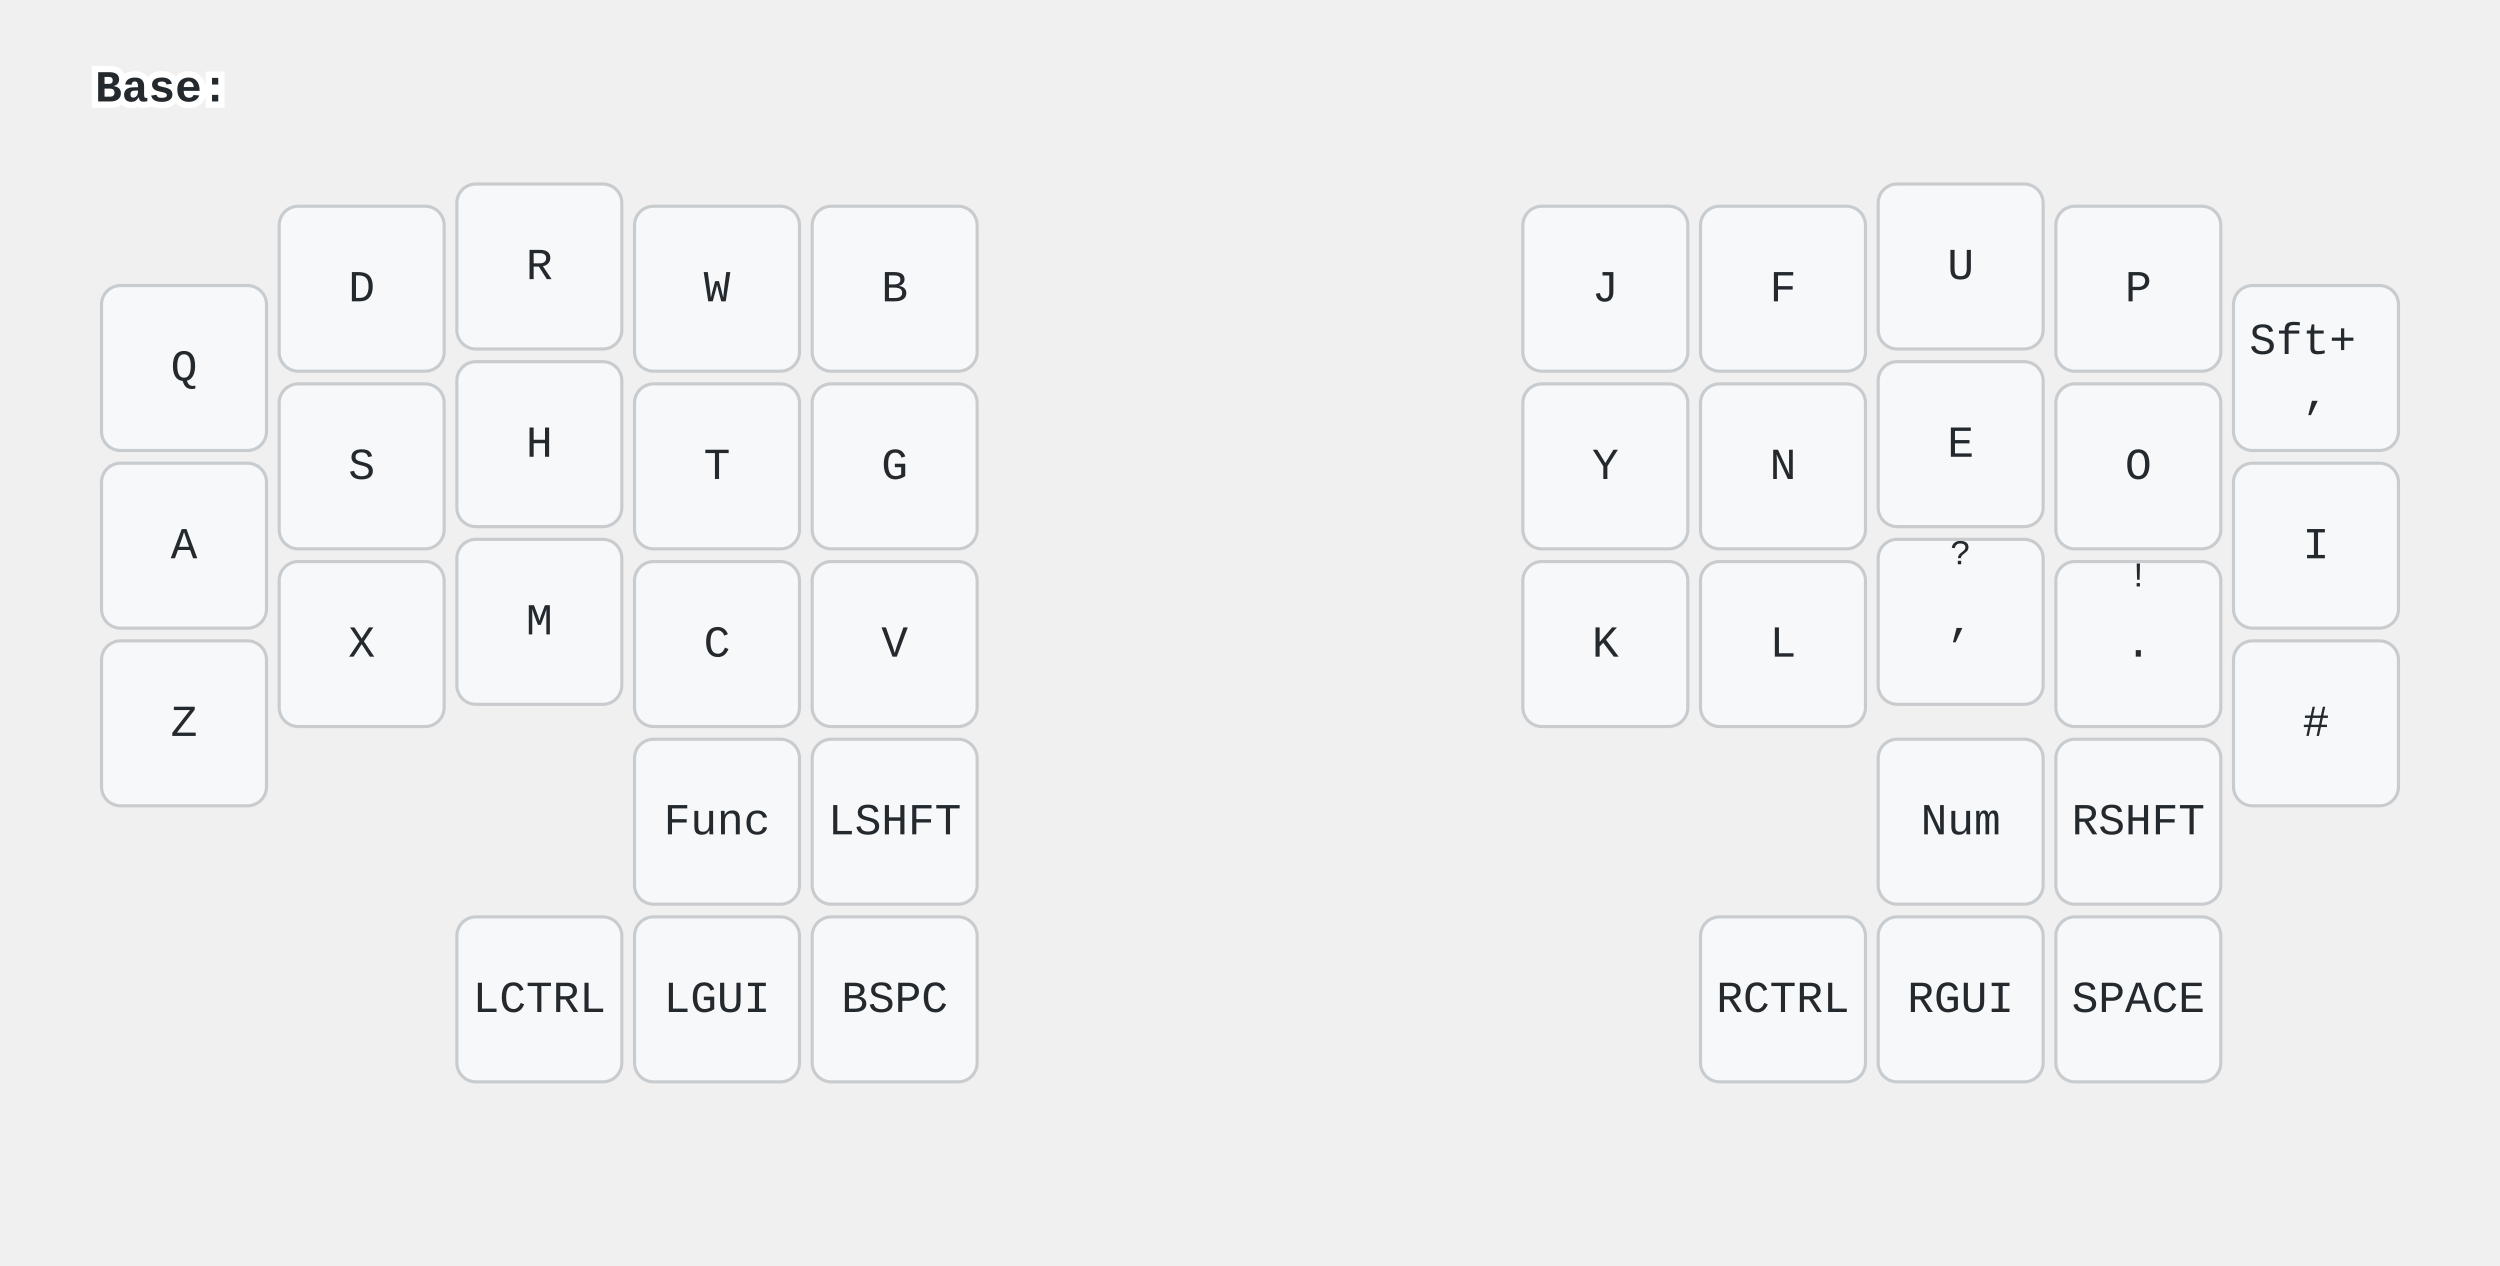
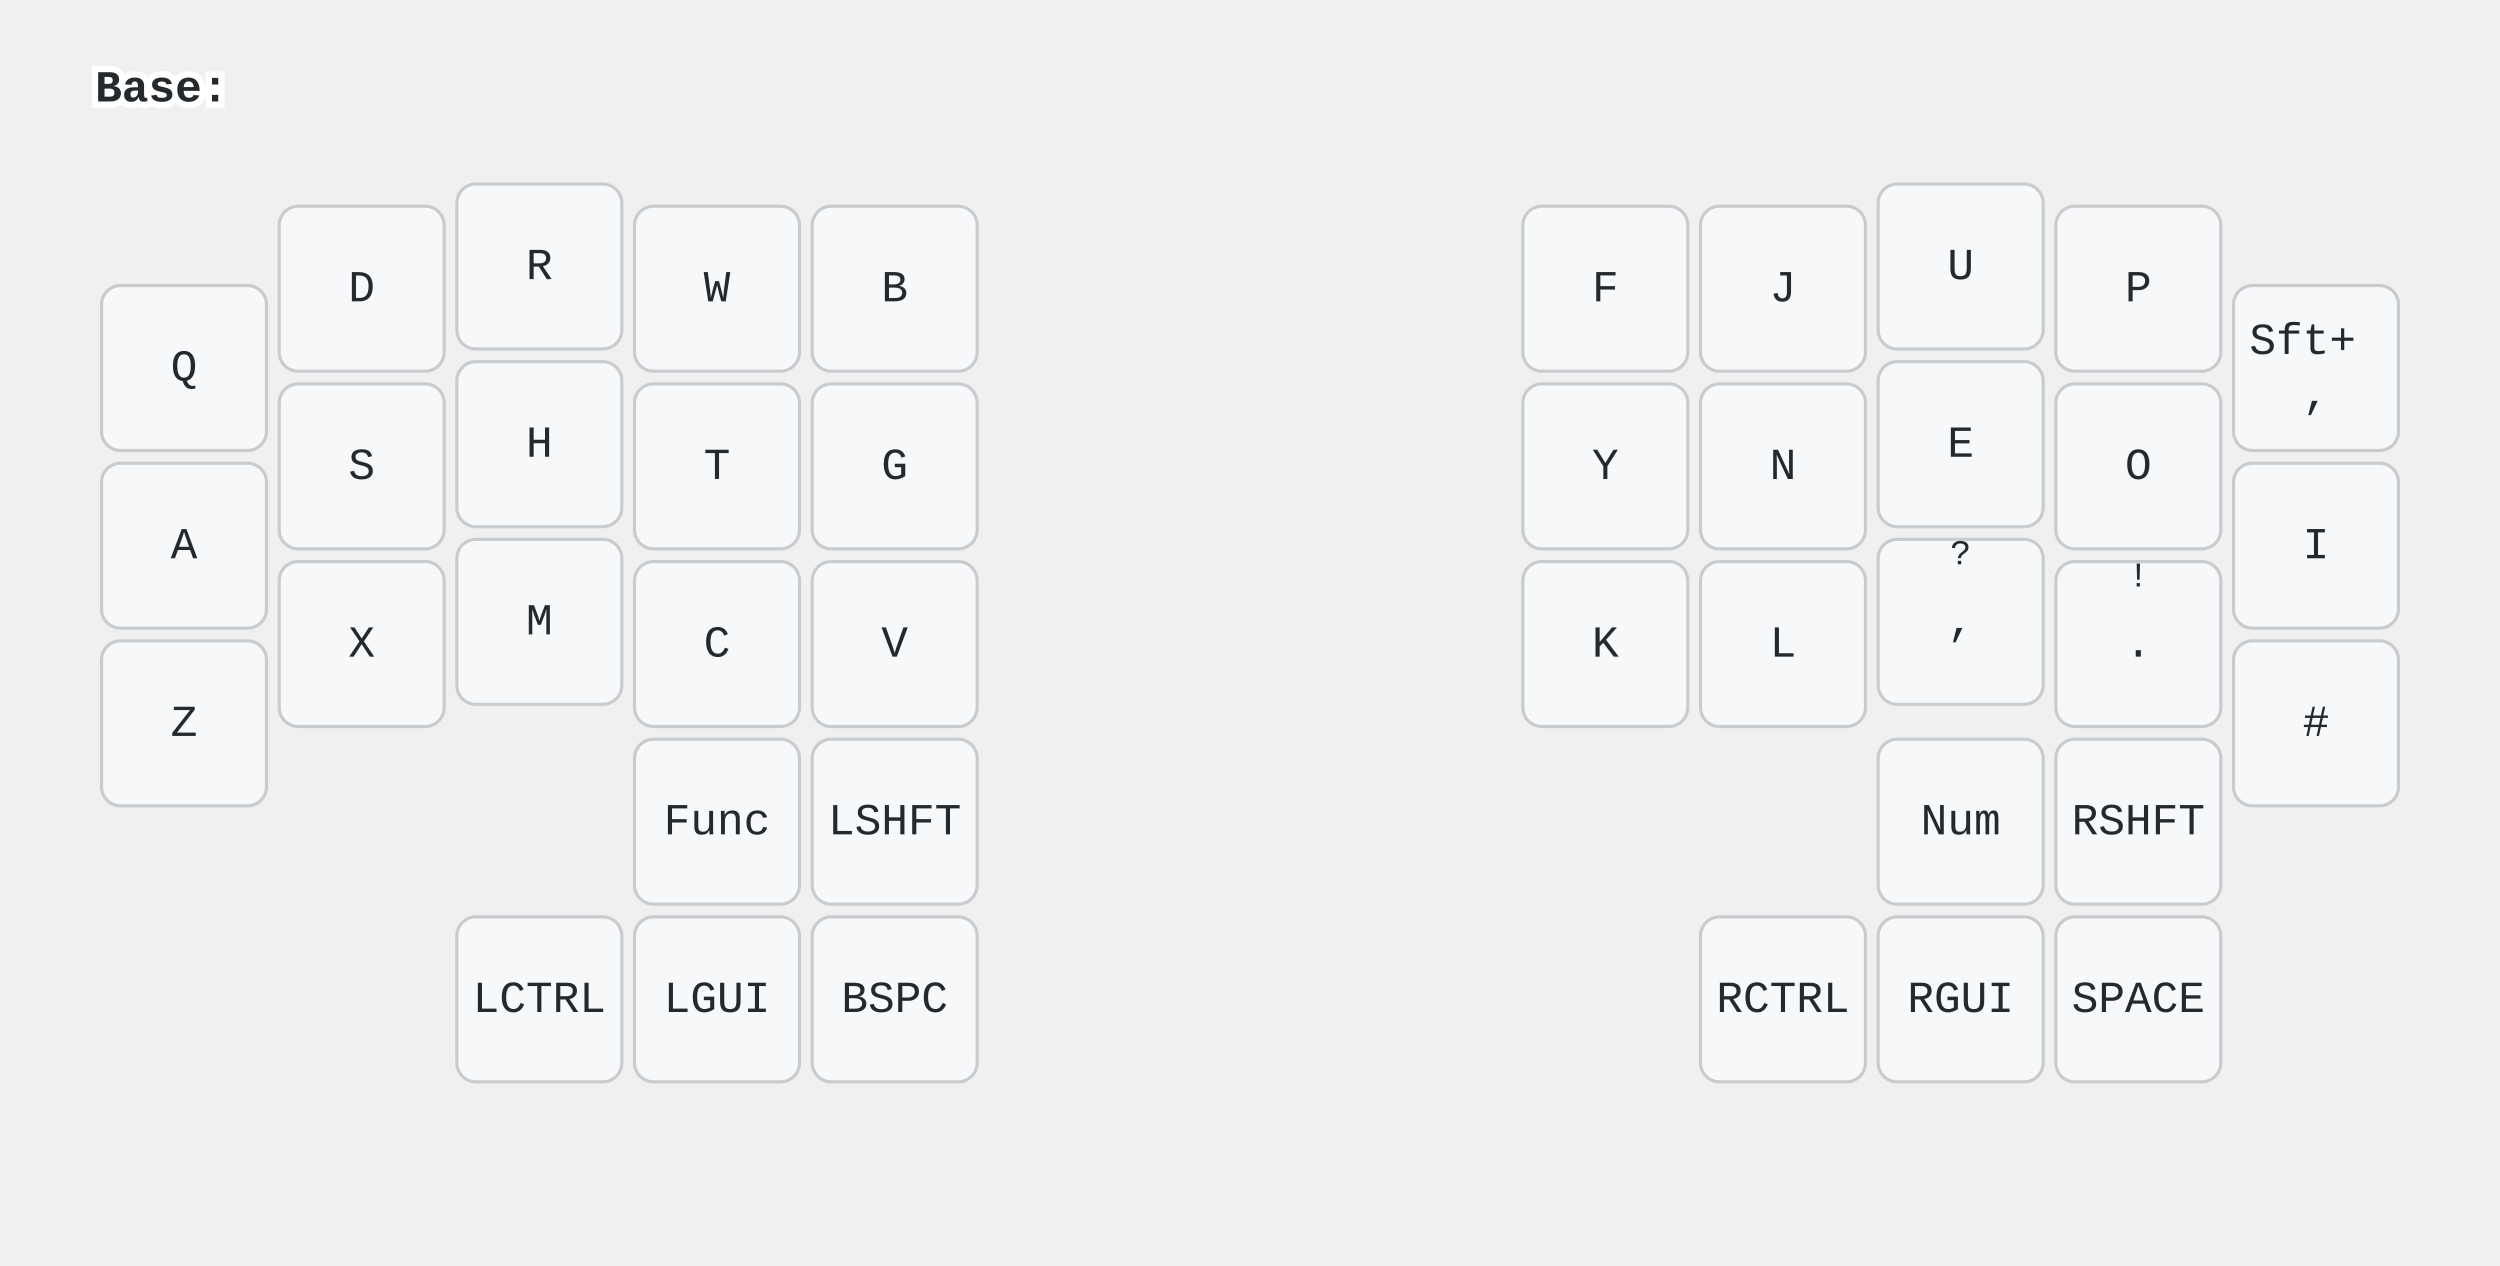
<svg xmlns="http://www.w3.org/2000/svg" width="788" height="399" viewBox="0 0 788 399" class="keymap">
  <style>/* inherit to force styles through use tags */
svg path {
    fill: inherit;
}

/* font and background color specifications */
svg.keymap {
    font-family: SFMono-Regular,Consolas,Liberation Mono,Menlo,monospace;
    font-size: 14px;
    font-kerning: normal;
    text-rendering: optimizeLegibility;
    fill: #24292e;
}

/* default key styling */
rect.key {
    fill: #f6f8fa;
}

rect.key, rect.combo {
    stroke: #c9cccf;
    stroke-width: 1;
}

/* default key side styling, only used is draw_key_sides is set */
rect.side {
    filter: brightness(90%);
}

/* color accent for combo boxes */
rect.combo, rect.combo-separate {
    fill: #cdf;
}

/* color accent for held keys */
rect.held, rect.combo.held {
    fill: #fdd;
}

/* color accent for ghost (optional) keys */
rect.ghost, rect.combo.ghost {
    stroke-dasharray: 4, 4;
    stroke-width: 2;
}

text {
    text-anchor: middle;
    dominant-baseline: middle;
}

/* styling for layer labels */
text.label {
    font-weight: bold;
    text-anchor: start;
    stroke: white;
    stroke-width: 4;
    paint-order: stroke;
}

/* styling for optional footer */
text.footer {
    text-anchor: end;
    dominant-baseline: auto;
    stroke: white;
    stroke-width: 4;
    paint-order: stroke;
}

/* styling for combo tap, and key non-tap label text */
text.combo, text.hold, text.shifted, text.left, text.right {
    font-size: 11px;
}

text.hold {
    text-anchor: middle;
    dominant-baseline: auto;
}

text.shifted {
    text-anchor: middle;
    dominant-baseline: hanging;
}

text.left {
    text-anchor: start;
}

text.right {
    text-anchor: end;
}

text.layer-activator {
    text-decoration: underline;
}

/* styling for hold/shifted label text in combo box */
text.combo.hold, text.combo.shifted, text.combo.left, text.combo.right {
    font-size: 8px;
}

/* lighter symbol for transparent keys */
text.trans {
    fill: #7b7e81;
}

/* styling for combo dendrons */
path.combo {
    stroke-width: 1;
    stroke: gray;
    fill: none;
}

/* Start Tabler Icons Cleanup */
/* cannot use height/width with glyphs */
.icon-tabler &gt; path {
    fill: inherit;
    stroke: inherit;
    stroke-width: 2;
}
/* hide tabler's default box */
.icon-tabler &gt; path[stroke="none"][fill="none"] {
    visibility: hidden;
}
/* End Tabler Icons Cleanup */

@media (prefers-color-scheme: dark) {
svg.keymap { fill: #d1d6db; }
rect.key { fill: #3f4750; }
rect.key, rect.combo { stroke: #60666c; }
rect.combo, rect.combo-separate { fill: #1f3d7a; }
rect.held, rect.combo.held { fill: #854747; }
text.label, text.footer { stroke: black; }
text.trans { fill: #7e8184; }
path.combo { stroke: #7f7f7f; }

}</style>
  <g transform="translate(30, 0)" class="layer-Base">
    <text x="0" y="28" class="label" id="Base">Base:</text>
    <g transform="translate(0, 56)">
      <g transform="translate(28, 60)" class="key keypos-0">
        <rect rx="6" ry="6" x="-26" y="-26" width="52" height="52" class="key" />
        <text x="0" y="0" class="key tap">Q</text>
      </g>
      <g transform="translate(84, 35)" class="key keypos-1">
        <rect rx="6" ry="6" x="-26" y="-26" width="52" height="52" class="key" />
        <text x="0" y="0" class="key tap">D</text>
      </g>
      <g transform="translate(140, 28)" class="key keypos-2">
        <rect rx="6" ry="6" x="-26" y="-26" width="52" height="52" class="key" />
        <text x="0" y="0" class="key tap">R</text>
      </g>
      <g transform="translate(196, 35)" class="key keypos-3">
        <rect rx="6" ry="6" x="-26" y="-26" width="52" height="52" class="key" />
        <text x="0" y="0" class="key tap">W</text>
      </g>
      <g transform="translate(252, 35)" class="key keypos-4">
        <rect rx="6" ry="6" x="-26" y="-26" width="52" height="52" class="key" />
        <text x="0" y="0" class="key tap">B</text>
      </g>
      <g transform="translate(476, 35)" class="key keypos-5">
        <rect rx="6" ry="6" x="-26" y="-26" width="52" height="52" class="key" />
+         <text x="0" y="0" class="key tap">F</text>
+       </g>
+       <g transform="translate(532, 35)" class="key keypos-6">
+         <rect rx="6" ry="6" x="-26" y="-26" width="52" height="52" class="key" />
        <text x="0" y="0" class="key tap">J</text>
-       </g>
-       <g transform="translate(532, 35)" class="key keypos-6">
-         <rect rx="6" ry="6" x="-26" y="-26" width="52" height="52" class="key" />
-         <text x="0" y="0" class="key tap">F</text>
      </g>
      <g transform="translate(588, 28)" class="key keypos-7">
        <rect rx="6" ry="6" x="-26" y="-26" width="52" height="52" class="key" />
        <text x="0" y="0" class="key tap">U</text>
      </g>
      <g transform="translate(644, 35)" class="key keypos-8">
        <rect rx="6" ry="6" x="-26" y="-26" width="52" height="52" class="key" />
        <text x="0" y="0" class="key tap">P</text>
      </g>
      <g transform="translate(700, 60)" class="key keypos-9">
        <rect rx="6" ry="6" x="-26" y="-26" width="52" height="52" class="key" />
        <text x="0" y="0" class="key tap">
          <tspan x="0" dy="-0.6em">Sft+</tspan>
          <tspan x="0" dy="1.2em">,</tspan>
        </text>
      </g>
      <g transform="translate(28, 116)" class="key keypos-10">
        <rect rx="6" ry="6" x="-26" y="-26" width="52" height="52" class="key" />
        <text x="0" y="0" class="key tap">A</text>
      </g>
      <g transform="translate(84, 91)" class="key keypos-11">
        <rect rx="6" ry="6" x="-26" y="-26" width="52" height="52" class="key" />
        <text x="0" y="0" class="key tap">S</text>
      </g>
      <g transform="translate(140, 84)" class="key keypos-12">
        <rect rx="6" ry="6" x="-26" y="-26" width="52" height="52" class="key" />
        <text x="0" y="0" class="key tap">H</text>
      </g>
      <g transform="translate(196, 91)" class="key keypos-13">
        <rect rx="6" ry="6" x="-26" y="-26" width="52" height="52" class="key" />
        <text x="0" y="0" class="key tap">T</text>
      </g>
      <g transform="translate(252, 91)" class="key keypos-14">
        <rect rx="6" ry="6" x="-26" y="-26" width="52" height="52" class="key" />
        <text x="0" y="0" class="key tap">G</text>
      </g>
      <g transform="translate(476, 91)" class="key keypos-15">
        <rect rx="6" ry="6" x="-26" y="-26" width="52" height="52" class="key" />
        <text x="0" y="0" class="key tap">Y</text>
      </g>
      <g transform="translate(532, 91)" class="key keypos-16">
        <rect rx="6" ry="6" x="-26" y="-26" width="52" height="52" class="key" />
        <text x="0" y="0" class="key tap">N</text>
      </g>
      <g transform="translate(588, 84)" class="key keypos-17">
        <rect rx="6" ry="6" x="-26" y="-26" width="52" height="52" class="key" />
        <text x="0" y="0" class="key tap">E</text>
      </g>
      <g transform="translate(644, 91)" class="key keypos-18">
        <rect rx="6" ry="6" x="-26" y="-26" width="52" height="52" class="key" />
        <text x="0" y="0" class="key tap">O</text>
      </g>
      <g transform="translate(700, 116)" class="key keypos-19">
        <rect rx="6" ry="6" x="-26" y="-26" width="52" height="52" class="key" />
        <text x="0" y="0" class="key tap">I</text>
      </g>
      <g transform="translate(28, 172)" class="key keypos-20">
        <rect rx="6" ry="6" x="-26" y="-26" width="52" height="52" class="key" />
        <text x="0" y="0" class="key tap">Z</text>
      </g>
      <g transform="translate(84, 147)" class="key keypos-21">
        <rect rx="6" ry="6" x="-26" y="-26" width="52" height="52" class="key" />
        <text x="0" y="0" class="key tap">X</text>
      </g>
      <g transform="translate(140, 140)" class="key keypos-22">
        <rect rx="6" ry="6" x="-26" y="-26" width="52" height="52" class="key" />
        <text x="0" y="0" class="key tap">M</text>
      </g>
      <g transform="translate(196, 147)" class="key keypos-23">
        <rect rx="6" ry="6" x="-26" y="-26" width="52" height="52" class="key" />
        <text x="0" y="0" class="key tap">C</text>
      </g>
      <g transform="translate(252, 147)" class="key keypos-24">
        <rect rx="6" ry="6" x="-26" y="-26" width="52" height="52" class="key" />
        <text x="0" y="0" class="key tap">V</text>
      </g>
      <g transform="translate(476, 147)" class="key keypos-25">
        <rect rx="6" ry="6" x="-26" y="-26" width="52" height="52" class="key" />
        <text x="0" y="0" class="key tap">K</text>
      </g>
      <g transform="translate(532, 147)" class="key keypos-26">
        <rect rx="6" ry="6" x="-26" y="-26" width="52" height="52" class="key" />
        <text x="0" y="0" class="key tap">L</text>
      </g>
      <g transform="translate(588, 140)" class="key keypos-27">
        <rect rx="6" ry="6" x="-26" y="-26" width="52" height="52" class="key" />
        <text x="0" y="0" class="key tap">,</text>
        <text x="0" y="-24" class="key shifted">?</text>
      </g>
      <g transform="translate(644, 147)" class="key keypos-28">
        <rect rx="6" ry="6" x="-26" y="-26" width="52" height="52" class="key" />
        <text x="0" y="0" class="key tap">.</text>
        <text x="0" y="-24" class="key shifted">!</text>
      </g>
      <g transform="translate(700, 172)" class="key keypos-29">
        <rect rx="6" ry="6" x="-26" y="-26" width="52" height="52" class="key" />
        <text x="0" y="0" class="key tap">#</text>
      </g>
      <g transform="translate(196, 203)" class="key keypos-30">
        <rect rx="6" ry="6" x="-26" y="-26" width="52" height="52" class="key" />
        <text x="0" y="0" class="key tap">Func</text>
      </g>
      <g transform="translate(252, 203)" class="key keypos-31">
        <rect rx="6" ry="6" x="-26" y="-26" width="52" height="52" class="key" />
        <text x="0" y="0" class="key tap">LSHFT</text>
      </g>
      <g transform="translate(644, 203)" class="key keypos-32">
        <rect rx="6" ry="6" x="-26" y="-26" width="52" height="52" class="key" />
        <text x="0" y="0" class="key tap">RSHFT</text>
      </g>
      <g transform="translate(588, 203)" class="key keypos-33">
        <rect rx="6" ry="6" x="-26" y="-26" width="52" height="52" class="key" />
        <text x="0" y="0" class="key tap">Num</text>
      </g>
      <g transform="translate(140, 259)" class="key keypos-34">
        <rect rx="6" ry="6" x="-26" y="-26" width="52" height="52" class="key" />
        <text x="0" y="0" class="key tap">LCTRL</text>
      </g>
      <g transform="translate(196, 259)" class="key keypos-35">
        <rect rx="6" ry="6" x="-26" y="-26" width="52" height="52" class="key" />
        <text x="0" y="0" class="key tap">LGUI</text>
      </g>
      <g transform="translate(252, 259)" class="key keypos-36">
        <rect rx="6" ry="6" x="-26" y="-26" width="52" height="52" class="key" />
        <text x="0" y="0" class="key tap">BSPC</text>
      </g>
      <g transform="translate(644, 259)" class="key keypos-37">
        <rect rx="6" ry="6" x="-26" y="-26" width="52" height="52" class="key" />
        <text x="0" y="0" class="key tap">SPACE</text>
      </g>
      <g transform="translate(588, 259)" class="key keypos-38">
        <rect rx="6" ry="6" x="-26" y="-26" width="52" height="52" class="key" />
        <text x="0" y="0" class="key tap">RGUI</text>
      </g>
      <g transform="translate(532, 259)" class="key keypos-39">
        <rect rx="6" ry="6" x="-26" y="-26" width="52" height="52" class="key" />
        <text x="0" y="0" class="key tap">RCTRL</text>
      </g>
    </g>
  </g>
</svg>
